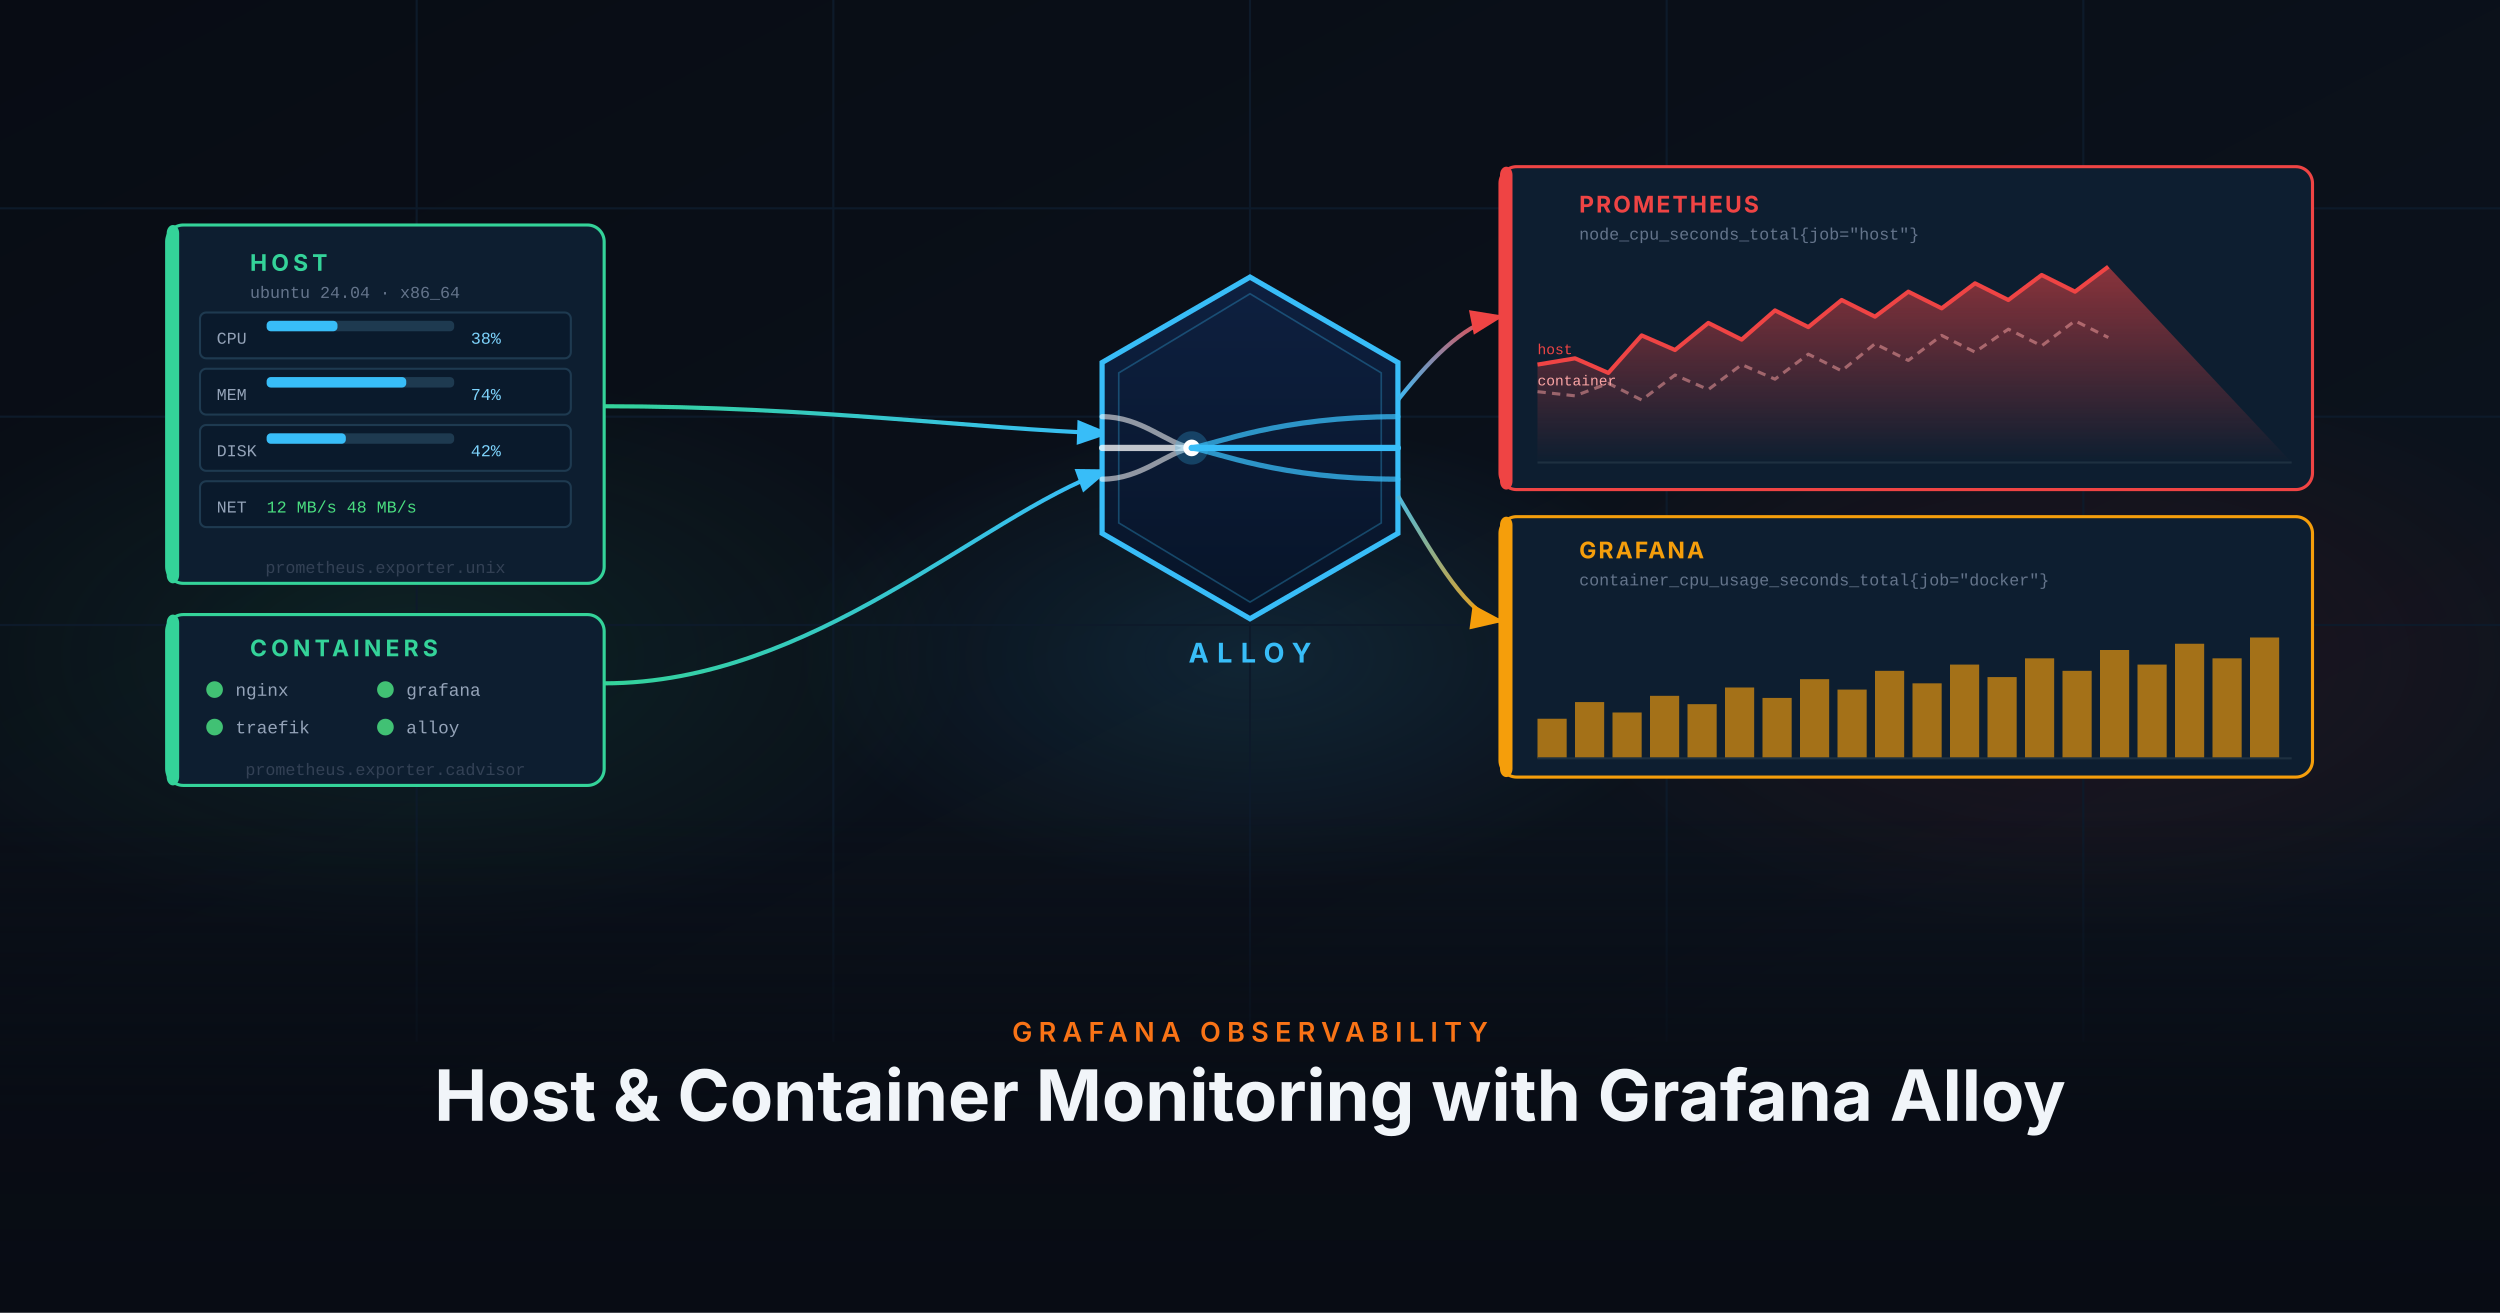
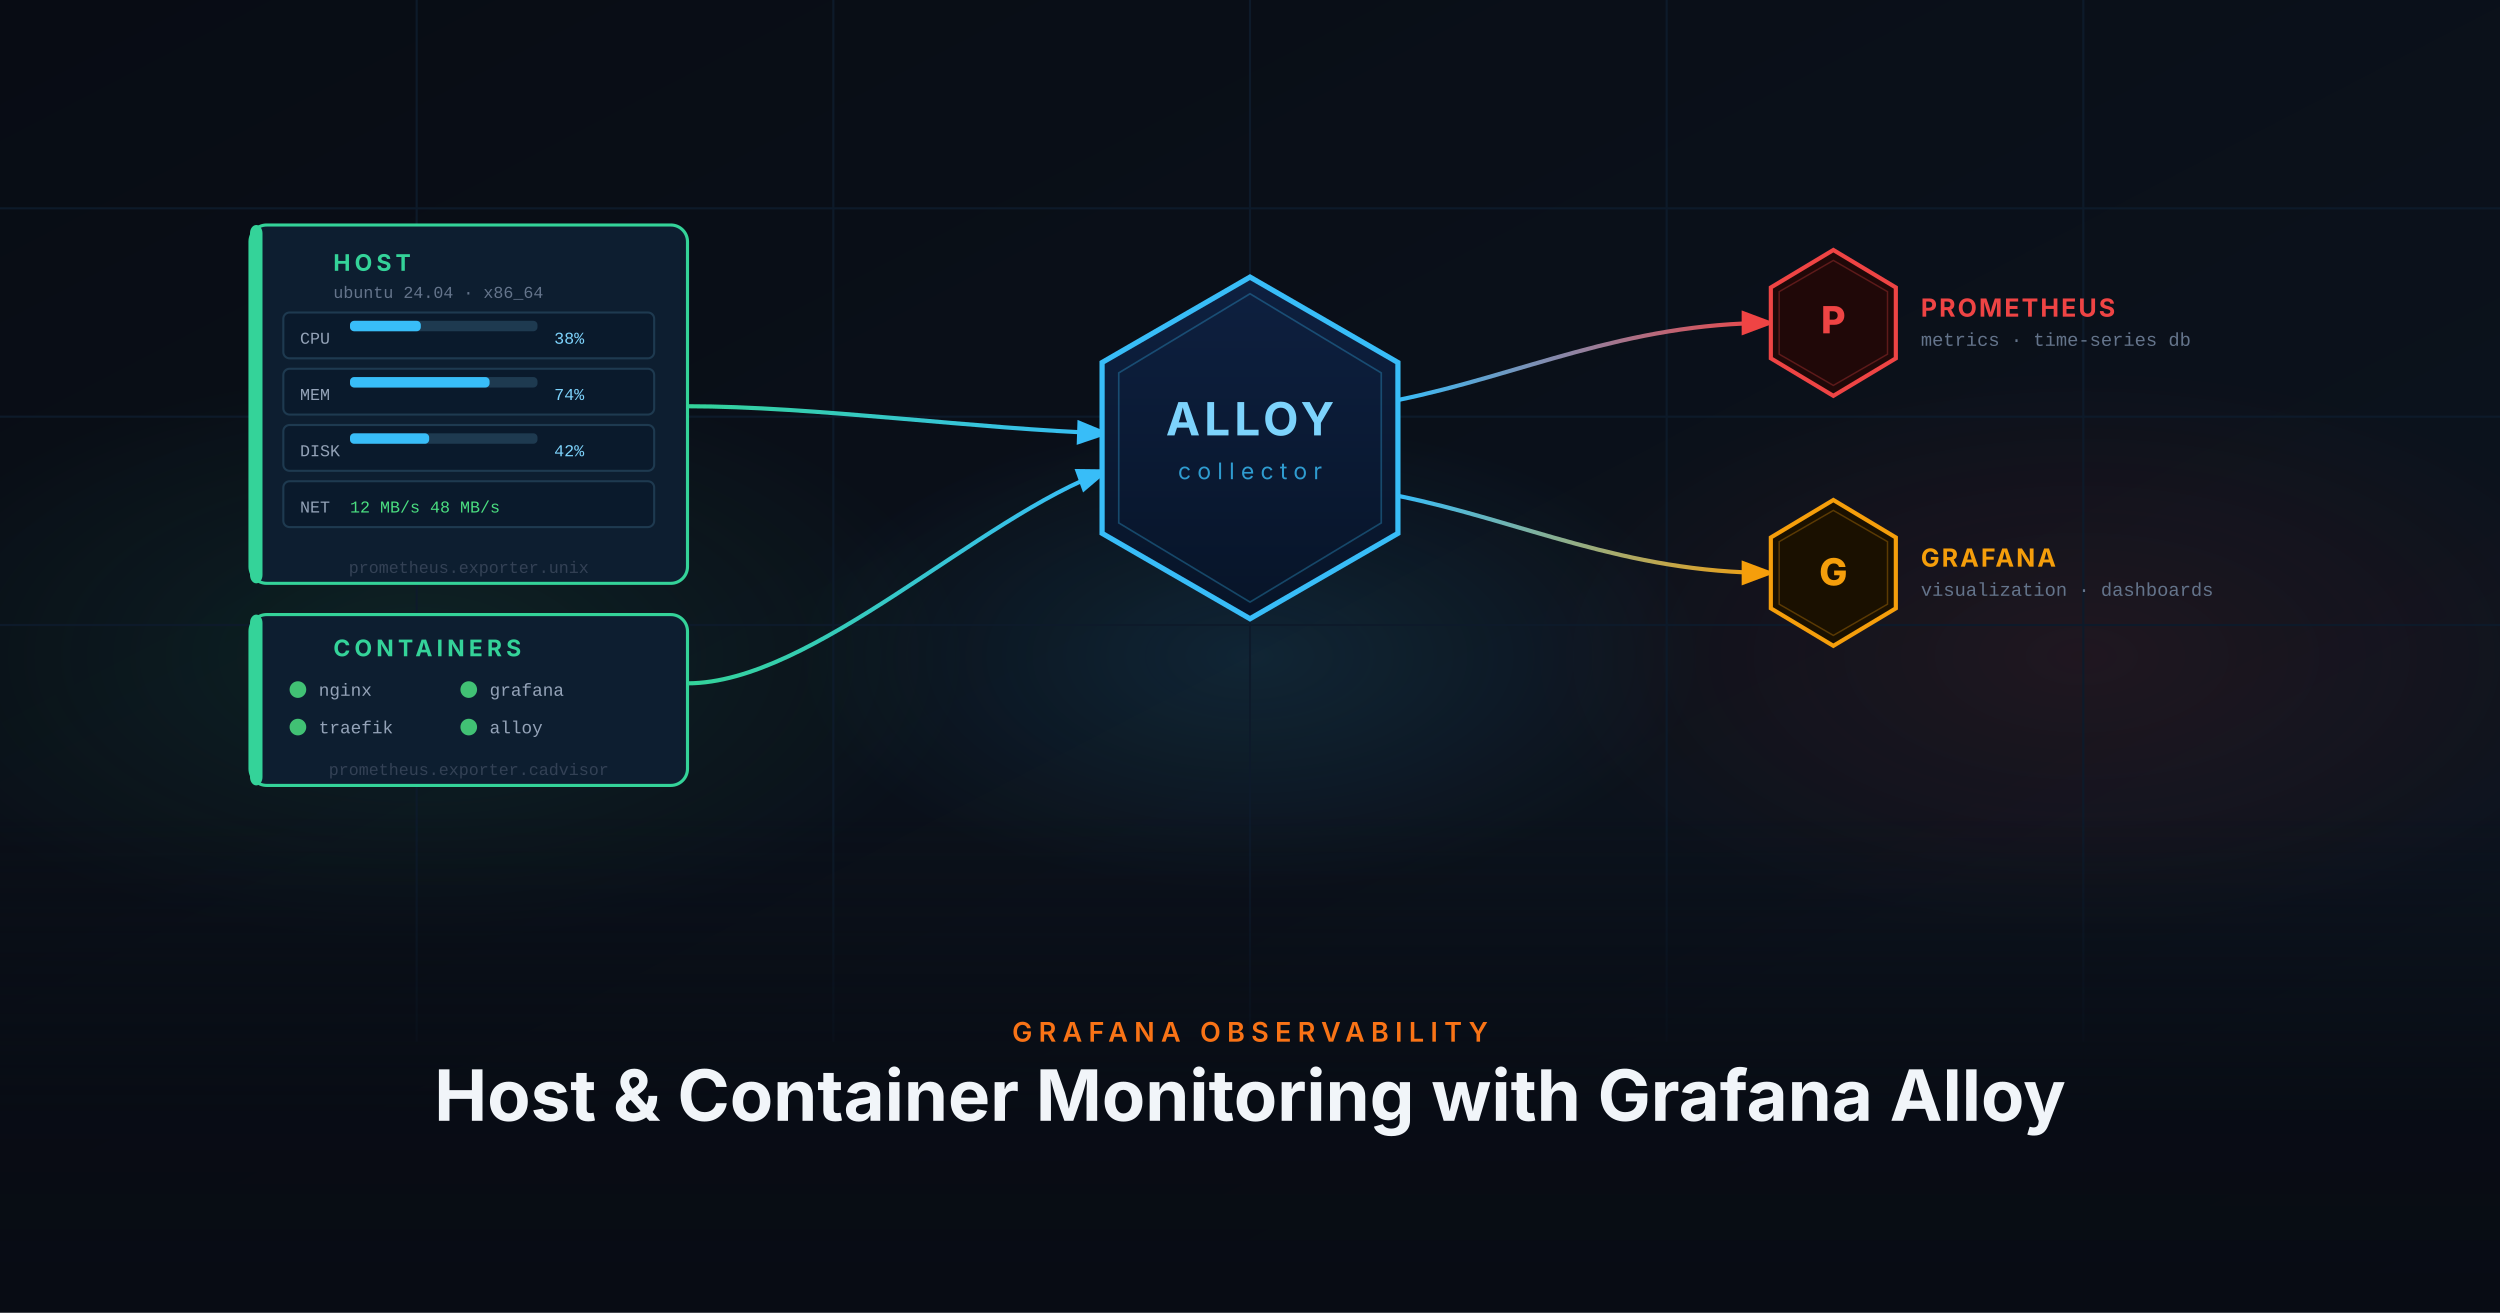
<svg xmlns="http://www.w3.org/2000/svg" viewBox="0 0 1200 630" width="1200" height="630" font-family="system-ui,-apple-system,BlinkMacSystemFont,'Segoe UI',sans-serif">
  <defs>
    <linearGradient id="bg" x1="0" y1="0" x2="1" y2="1">
      <stop offset="0%" stop-color="#080c14" />
      <stop offset="100%" stop-color="#0d1520" />
    </linearGradient>
    <linearGradient id="hex-fill" x1="0" y1="0" x2="0" y2="1">
      <stop offset="0%" stop-color="#0e2040" />
      <stop offset="100%" stop-color="#071428" />
    </linearGradient>
    <linearGradient id="prom-area" x1="0" y1="1" x2="0" y2="0">
      <stop offset="0%" stop-color="#ef4444" stop-opacity="0.0" />
      <stop offset="100%" stop-color="#ef4444" stop-opacity="0.55" />
    </linearGradient>
    <linearGradient id="textbg" x1="0" y1="0" x2="0" y2="1">
      <stop offset="0%" stop-color="#080c14" stop-opacity="0" />
      <stop offset="60%" stop-color="#080c14" stop-opacity="0.93" />
      <stop offset="100%" stop-color="#080c14" stop-opacity="1" />
    </linearGradient>
-     <linearGradient id="arr-host-alloy" x1="290" y1="195" x2="531" y2="205" gradientUnits="userSpaceOnUse">
+     <linearGradient id="arr-host-alloy" x1="330" y1="195" x2="531" y2="205" gradientUnits="userSpaceOnUse">
      <stop offset="0%" stop-color="#34d399" />
      <stop offset="100%" stop-color="#38bdf8" />
    </linearGradient>
-     <linearGradient id="arr-ctr-alloy" x1="290" y1="328" x2="531" y2="248" gradientUnits="userSpaceOnUse">
+     <linearGradient id="arr-ctr-alloy" x1="330" y1="328" x2="531" y2="248" gradientUnits="userSpaceOnUse">
      <stop offset="0%" stop-color="#34d399" />
      <stop offset="100%" stop-color="#38bdf8" />
    </linearGradient>
-     <linearGradient id="arr-alloy-prom" x1="669" y1="192" x2="720" y2="158" gradientUnits="userSpaceOnUse">
+     <linearGradient id="arr-alloy-prom" x1="671" y1="192" x2="850" y2="155" gradientUnits="userSpaceOnUse">
      <stop offset="0%" stop-color="#38bdf8" />
      <stop offset="100%" stop-color="#ef4444" />
    </linearGradient>
-     <linearGradient id="arr-alloy-graf" x1="669" y1="228" x2="720" y2="298" gradientUnits="userSpaceOnUse">
+     <linearGradient id="arr-alloy-graf" x1="671" y1="238" x2="850" y2="275" gradientUnits="userSpaceOnUse">
      <stop offset="0%" stop-color="#38bdf8" />
      <stop offset="100%" stop-color="#f59e0b" />
    </linearGradient>
    <radialGradient id="glow-green" cx="17%" cy="50%" r="22%">
      <stop offset="0%" stop-color="#34d399" stop-opacity="0.10" />
      <stop offset="100%" stop-color="#34d399" stop-opacity="0" />
    </radialGradient>
    <radialGradient id="glow-blue" cx="50%" cy="50%" r="18%">
      <stop offset="0%" stop-color="#38bdf8" stop-opacity="0.12" />
      <stop offset="100%" stop-color="#38bdf8" stop-opacity="0" />
    </radialGradient>
    <radialGradient id="glow-red" cx="83%" cy="50%" r="22%">
      <stop offset="0%" stop-color="#ef4444" stop-opacity="0.09" />
      <stop offset="100%" stop-color="#ef4444" stop-opacity="0" />
    </radialGradient>
    <marker id="arr-blue" markerWidth="8" markerHeight="6" refX="7" refY="3" orient="auto">
      <polygon points="0,0 8,3 0,6" fill="#38bdf8" />
    </marker>
    <marker id="arr-red" markerWidth="8" markerHeight="6" refX="7" refY="3" orient="auto">
      <polygon points="0,0 8,3 0,6" fill="#ef4444" />
    </marker>
    <marker id="arr-amber" markerWidth="8" markerHeight="6" refX="7" refY="3" orient="auto">
      <polygon points="0,0 8,3 0,6" fill="#f59e0b" />
    </marker>
  </defs>
  <rect width="1200" height="630" fill="url(#bg)" />
  <rect width="1200" height="630" fill="url(#glow-green)" />
  <rect width="1200" height="630" fill="url(#glow-blue)" />
  <rect width="1200" height="630" fill="url(#glow-red)" />
  <g stroke="#0d1a2a" stroke-width="1">
    <line x1="0" y1="100" x2="1200" y2="100" />
    <line x1="0" y1="200" x2="1200" y2="200" />
    <line x1="0" y1="300" x2="1200" y2="300" />
    <line x1="200" y1="0" x2="200" y2="500" />
    <line x1="400" y1="0" x2="400" y2="500" />
    <line x1="600" y1="0" x2="600" y2="500" />
    <line x1="800" y1="0" x2="800" y2="500" />
    <line x1="1000" y1="0" x2="1000" y2="500" />
  </g>
-   <rect x="80" y="108" width="210" height="172" fill="#0d1e30" stroke="#34d399" stroke-width="1.5" rx="8" />
-   <rect x="80" y="108" width="6" height="172" fill="#34d399" rx="4" />
-   <text x="120" y="130" font-size="11" font-weight="700" fill="#34d399" letter-spacing="2">HOST</text>
-   <text x="120" y="143" font-size="8" fill="#64748b" font-family="'Courier New',monospace">ubuntu 24.04 · x86_64</text>
-   <rect x="96" y="150" width="178" height="22" fill="#0a1a2c" stroke="#1e3a50" stroke-width="1" rx="3" />
-   <text x="104" y="165" font-size="8" fill="#94a3b8" font-family="'Courier New',monospace">CPU </text>
-   <rect x="128" y="154" width="90" height="5" fill="#1e3a50" rx="2" />
-   <rect x="128" y="154" width="34" height="5" fill="#38bdf8" rx="2" />
-   <text x="226" y="165" font-size="8" fill="#7dd3fc" font-family="'Courier New',monospace">38%</text>
-   <rect x="96" y="177" width="178" height="22" fill="#0a1a2c" stroke="#1e3a50" stroke-width="1" rx="3" />
-   <text x="104" y="192" font-size="8" fill="#94a3b8" font-family="'Courier New',monospace">MEM </text>
-   <rect x="128" y="181" width="90" height="5" fill="#1e3a50" rx="2" />
-   <rect x="128" y="181" width="67" height="5" fill="#38bdf8" rx="2" />
-   <text x="226" y="192" font-size="8" fill="#7dd3fc" font-family="'Courier New',monospace">74%</text>
-   <rect x="96" y="204" width="178" height="22" fill="#0a1a2c" stroke="#1e3a50" stroke-width="1" rx="3" />
-   <text x="104" y="219" font-size="8" fill="#94a3b8" font-family="'Courier New',monospace">DISK</text>
-   <rect x="128" y="208" width="90" height="5" fill="#1e3a50" rx="2" />
-   <rect x="128" y="208" width="38" height="5" fill="#38bdf8" rx="2" />
-   <text x="226" y="219" font-size="8" fill="#7dd3fc" font-family="'Courier New',monospace">42%</text>
-   <rect x="96" y="231" width="178" height="22" fill="#0a1a2c" stroke="#1e3a50" stroke-width="1" rx="3" />
-   <text x="104" y="246" font-size="8" fill="#94a3b8" font-family="'Courier New',monospace">NET </text>
-   <text x="128" y="246" font-size="8" fill="#4ade80" font-family="'Courier New',monospace">12 MB/s  48 MB/s</text>
-   <text x="185" y="275" text-anchor="middle" font-size="8" fill="#334155" font-family="'Courier New',monospace">prometheus.exporter.unix</text>
-   <rect x="80" y="295" width="210" height="82" fill="#0d1e30" stroke="#34d399" stroke-width="1.5" rx="8" />
-   <rect x="80" y="295" width="6" height="82" fill="#34d399" rx="4" />
-   <text x="120" y="315" font-size="11" font-weight="700" fill="#34d399" letter-spacing="2">CONTAINERS</text>
+   <rect x="120" y="108" width="210" height="172" fill="#0d1e30" stroke="#34d399" stroke-width="1.5" rx="8" />
+   <rect x="120" y="108" width="6" height="172" fill="#34d399" rx="4" />
+   <text x="160" y="130" font-size="11" font-weight="700" fill="#34d399" letter-spacing="2">HOST</text>
+   <text x="160" y="143" font-size="8" fill="#64748b" font-family="'Courier New',monospace">ubuntu 24.04 · x86_64</text>
+   <rect x="136" y="150" width="178" height="22" fill="#0a1a2c" stroke="#1e3a50" stroke-width="1" rx="3" />
+   <text x="144" y="165" font-size="8" fill="#94a3b8" font-family="'Courier New',monospace">CPU </text>
+   <rect x="168" y="154" width="90" height="5" fill="#1e3a50" rx="2" />
+   <rect x="168" y="154" width="34" height="5" fill="#38bdf8" rx="2" />
+   <text x="266" y="165" font-size="8" fill="#7dd3fc" font-family="'Courier New',monospace">38%</text>
+   <rect x="136" y="177" width="178" height="22" fill="#0a1a2c" stroke="#1e3a50" stroke-width="1" rx="3" />
+   <text x="144" y="192" font-size="8" fill="#94a3b8" font-family="'Courier New',monospace">MEM </text>
+   <rect x="168" y="181" width="90" height="5" fill="#1e3a50" rx="2" />
+   <rect x="168" y="181" width="67" height="5" fill="#38bdf8" rx="2" />
+   <text x="266" y="192" font-size="8" fill="#7dd3fc" font-family="'Courier New',monospace">74%</text>
+   <rect x="136" y="204" width="178" height="22" fill="#0a1a2c" stroke="#1e3a50" stroke-width="1" rx="3" />
+   <text x="144" y="219" font-size="8" fill="#94a3b8" font-family="'Courier New',monospace">DISK</text>
+   <rect x="168" y="208" width="90" height="5" fill="#1e3a50" rx="2" />
+   <rect x="168" y="208" width="38" height="5" fill="#38bdf8" rx="2" />
+   <text x="266" y="219" font-size="8" fill="#7dd3fc" font-family="'Courier New',monospace">42%</text>
+   <rect x="136" y="231" width="178" height="22" fill="#0a1a2c" stroke="#1e3a50" stroke-width="1" rx="3" />
+   <text x="144" y="246" font-size="8" fill="#94a3b8" font-family="'Courier New',monospace">NET </text>
+   <text x="168" y="246" font-size="8" fill="#4ade80" font-family="'Courier New',monospace">12 MB/s  48 MB/s</text>
+   <text x="225" y="275" text-anchor="middle" font-size="8" fill="#334155" font-family="'Courier New',monospace">prometheus.exporter.unix</text>
+   <rect x="120" y="295" width="210" height="82" fill="#0d1e30" stroke="#34d399" stroke-width="1.5" rx="8" />
+   <rect x="120" y="295" width="6" height="82" fill="#34d399" rx="4" />
+   <text x="160" y="315" font-size="11" font-weight="700" fill="#34d399" letter-spacing="2">CONTAINERS</text>
  <g font-size="8.5" font-family="'Courier New',monospace">
-     <circle cx="103" cy="331" r="4" fill="#4ade80" fill-opacity="0.85" />
-     <text x="113" y="334" fill="#94a3b8">nginx</text>
-     <circle cx="103" cy="349" r="4" fill="#4ade80" fill-opacity="0.85" />
-     <text x="113" y="352" fill="#94a3b8">traefik</text>
-     <circle cx="185" cy="331" r="4" fill="#4ade80" fill-opacity="0.85" />
-     <text x="195" y="334" fill="#94a3b8">grafana</text>
-     <circle cx="185" cy="349" r="4" fill="#4ade80" fill-opacity="0.85" />
-     <text x="195" y="352" fill="#94a3b8">alloy</text>
+     <circle cx="143" cy="331" r="4" fill="#4ade80" fill-opacity="0.85" />
+     <text x="153" y="334" fill="#94a3b8">nginx</text>
+     <circle cx="143" cy="349" r="4" fill="#4ade80" fill-opacity="0.85" />
+     <text x="153" y="352" fill="#94a3b8">traefik</text>
+     <circle cx="225" cy="331" r="4" fill="#4ade80" fill-opacity="0.85" />
+     <text x="235" y="334" fill="#94a3b8">grafana</text>
+     <circle cx="225" cy="349" r="4" fill="#4ade80" fill-opacity="0.85" />
+     <text x="235" y="352" fill="#94a3b8">alloy</text>
  </g>
-   <text x="185" y="372" text-anchor="middle" font-size="8" fill="#334155" font-family="'Courier New',monospace">prometheus.exporter.cadvisor</text>
-   <path d="M 290,195 C 390,195 470,206 531,208" fill="none" stroke="url(#arr-host-alloy)" stroke-width="2" marker-end="url(#arr-blue)" />
-   <path d="M 290,328 C 390,328 470,248 531,226" fill="none" stroke="url(#arr-ctr-alloy)" stroke-width="2" marker-end="url(#arr-blue)" />
+   <text x="225" y="372" text-anchor="middle" font-size="8" fill="#334155" font-family="'Courier New',monospace">prometheus.exporter.cadvisor</text>
+   <path d="M 330,195 C 390,195 470,206 531,208" fill="none" stroke="url(#arr-host-alloy)" stroke-width="2" marker-end="url(#arr-blue)" />
+   <path d="M 330,328 C 390,328 470,248 531,226" fill="none" stroke="url(#arr-ctr-alloy)" stroke-width="2" marker-end="url(#arr-blue)" />
  <polygon points="600,133 671,174 671,256 600,297 529,256 529,174" fill="url(#hex-fill)" stroke="#38bdf8" stroke-width="2.5" />
  <polygon points="600,141 663,179 663,251 600,289 537,251 537,179" fill="none" stroke="#38bdf8" stroke-width="0.8" stroke-opacity="0.3" />
-   <path d="M 529,200 C 548,200 560,213 572,215" fill="none" stroke="#ffffff" stroke-width="2.5" stroke-opacity="0.55" stroke-linecap="round" />
-   <path d="M 529,215 L 572,215" fill="none" stroke="#ffffff" stroke-width="3" stroke-opacity="0.75" stroke-linecap="round" />
-   <path d="M 529,230 C 548,230 560,217 572,215" fill="none" stroke="#ffffff" stroke-width="2.5" stroke-opacity="0.55" stroke-linecap="round" />
-   <circle cx="572" cy="215" r="8" fill="#38bdf8" fill-opacity="0.25" />
-   <circle cx="572" cy="215" r="4" fill="#ffffff" />
-   <path d="M 572,215 C 584,213 614,200 671,200" fill="none" stroke="#38bdf8" stroke-width="2.5" stroke-opacity="0.75" stroke-linecap="round" />
-   <path d="M 572,215 L 671,215" fill="none" stroke="#38bdf8" stroke-width="3" stroke-linecap="round" />
-   <path d="M 572,215 C 584,217 614,230 671,230" fill="none" stroke="#38bdf8" stroke-width="2.5" stroke-opacity="0.75" stroke-linecap="round" />
-   <text x="600" y="318" text-anchor="middle" font-size="13" font-weight="700" fill="#38bdf8" letter-spacing="4">ALLOY</text>
-   <path d="M 671,192 C 690,168 705,155 720,152" fill="none" stroke="url(#arr-alloy-prom)" stroke-width="2" marker-end="url(#arr-red)" />
-   <path d="M 671,238 C 690,270 705,296 720,298" fill="none" stroke="url(#arr-alloy-graf)" stroke-width="2" marker-end="url(#arr-amber)" />
-   <rect x="720" y="80" width="390" height="155" fill="#0d1e30" stroke="#ef4444" stroke-width="1.5" rx="8" />
-   <rect x="720" y="80" width="6" height="155" fill="#ef4444" rx="4" />
-   <text x="758" y="102" font-size="11" font-weight="700" fill="#ef4444" letter-spacing="1">PROMETHEUS</text>
-   <text x="758" y="115" font-size="8" fill="#64748b" font-family="'Courier New',monospace">node_cpu_seconds_total{job="host"}</text>
-   <polygon points="738,222 738,175 756,172 772,179 788,161 804,168 820,155 836,163 852,149 868,157 884,144 900,152 916,140 932,148 948,136 964,144 980,132 996,140 1012,128 1100,222" fill="url(#prom-area)" />
-   <polyline points="738,175 756,172 772,179 788,161 804,168 820,155 836,163 852,149 868,157 884,144 900,152 916,140 932,148 948,136 964,144 980,132 996,140 1012,128" fill="none" stroke="#ef4444" stroke-width="2" stroke-linejoin="round" />
-   <line x1="738" y1="222" x2="1100" y2="222" stroke="#1e3040" stroke-width="1" />
-   <polyline points="738,188 756,190 772,184 788,192 804,180 820,187 836,175 852,182 868,170 884,178 900,165 916,173 932,161 948,169 964,158 980,166 996,154 1012,162" fill="none" stroke="#fca5a5" stroke-width="1.5" stroke-opacity="0.5" stroke-dasharray="4,3" stroke-linejoin="round" />
-   <text x="738" y="170" font-size="7" fill="#ef4444" font-family="'Courier New',monospace">host</text>
-   <text x="738" y="185" font-size="7" fill="#fca5a5" font-family="'Courier New',monospace">container</text>
-   <rect x="720" y="248" width="390" height="125" fill="#0d1e30" stroke="#f59e0b" stroke-width="1.5" rx="8" />
-   <rect x="720" y="248" width="6" height="125" fill="#f59e0b" rx="4" />
-   <text x="758" y="268" font-size="11" font-weight="700" fill="#f59e0b" letter-spacing="1">GRAFANA</text>
-   <text x="758" y="281" font-size="8" fill="#64748b" font-family="'Courier New',monospace">container_cpu_usage_seconds_total{job="docker"}</text>
-   <g fill="#f59e0b" fill-opacity="0.65">
-     <rect x="738" y="345" width="14" height="19" />
-     <rect x="756" y="337" width="14" height="27" />
-     <rect x="774" y="342" width="14" height="22" />
-     <rect x="792" y="334" width="14" height="30" />
-     <rect x="810" y="338" width="14" height="26" />
-     <rect x="828" y="330" width="14" height="34" />
-     <rect x="846" y="335" width="14" height="29" />
-     <rect x="864" y="326" width="14" height="38" />
-     <rect x="882" y="331" width="14" height="33" />
-     <rect x="900" y="322" width="14" height="42" />
-     <rect x="918" y="328" width="14" height="36" />
-     <rect x="936" y="319" width="14" height="45" />
-     <rect x="954" y="325" width="14" height="39" />
-     <rect x="972" y="316" width="14" height="48" />
-     <rect x="990" y="322" width="14" height="42" />
-     <rect x="1008" y="312" width="14" height="52" />
-     <rect x="1026" y="319" width="14" height="45" />
-     <rect x="1044" y="309" width="14" height="55" />
-     <rect x="1062" y="316" width="14" height="48" />
-     <rect x="1080" y="306" width="14" height="58" />
-   </g>
-   <line x1="738" y1="364" x2="1100" y2="364" stroke="#1e3040" stroke-width="1" />
+   <text x="600" y="209" text-anchor="middle" font-size="22" font-weight="700" fill="#7dd3fc" letter-spacing="2">ALLOY</text>
+   <text x="600" y="230" text-anchor="middle" font-size="11" fill="#38bdf8" letter-spacing="3" opacity="0.8">collector</text>
+   <path d="M 671,192 C 730,180 780,155 850,155" fill="none" stroke="url(#arr-alloy-prom)" stroke-width="2" marker-end="url(#arr-red)" />
+   <path d="M 671,238 C 730,250 780,275 850,275" fill="none" stroke="url(#arr-alloy-graf)" stroke-width="2" marker-end="url(#arr-amber)" />
+   <polygon points="880,120 910,138 910,172 880,190 850,172 850,138" fill="#200808" stroke="#ef4444" stroke-width="2" />
+   <polygon points="880,125 906,140 906,170 880,185 854,170 854,140" fill="none" stroke="#ef4444" stroke-width="0.7" stroke-opacity="0.3" />
+   <text x="880" y="160" text-anchor="middle" font-size="18" font-weight="800" fill="#ef4444">P</text>
+   <text x="922" y="152" font-size="12" font-weight="700" fill="#ef4444" letter-spacing="1">PROMETHEUS</text>
+   <text x="922" y="166" font-size="9" fill="#64748b" font-family="'Courier New',monospace">metrics · time-series db</text>
+   <polygon points="880,240 910,258 910,292 880,310 850,292 850,258" fill="#1a1000" stroke="#f59e0b" stroke-width="2" />
+   <polygon points="880,245 906,260 906,290 880,305 854,290 854,260" fill="none" stroke="#f59e0b" stroke-width="0.7" stroke-opacity="0.3" />
+   <text x="880" y="281" text-anchor="middle" font-size="18" font-weight="800" fill="#f59e0b">G</text>
+   <text x="922" y="272" font-size="12" font-weight="700" fill="#f59e0b" letter-spacing="1">GRAFANA</text>
+   <text x="922" y="286" font-size="9" fill="#64748b" font-family="'Courier New',monospace">visualization · dashboards</text>
  <rect x="0" y="390" width="1200" height="240" fill="url(#textbg)" />
  <text x="600" y="500" text-anchor="middle" font-size="13" fill="#f97316" letter-spacing="3" font-weight="600">GRAFANA OBSERVABILITY</text>
  <text x="600" y="538" text-anchor="middle" font-size="34" font-weight="700" fill="#f1f5f9">Host &amp; Container Monitoring with Grafana Alloy</text>
</svg>
